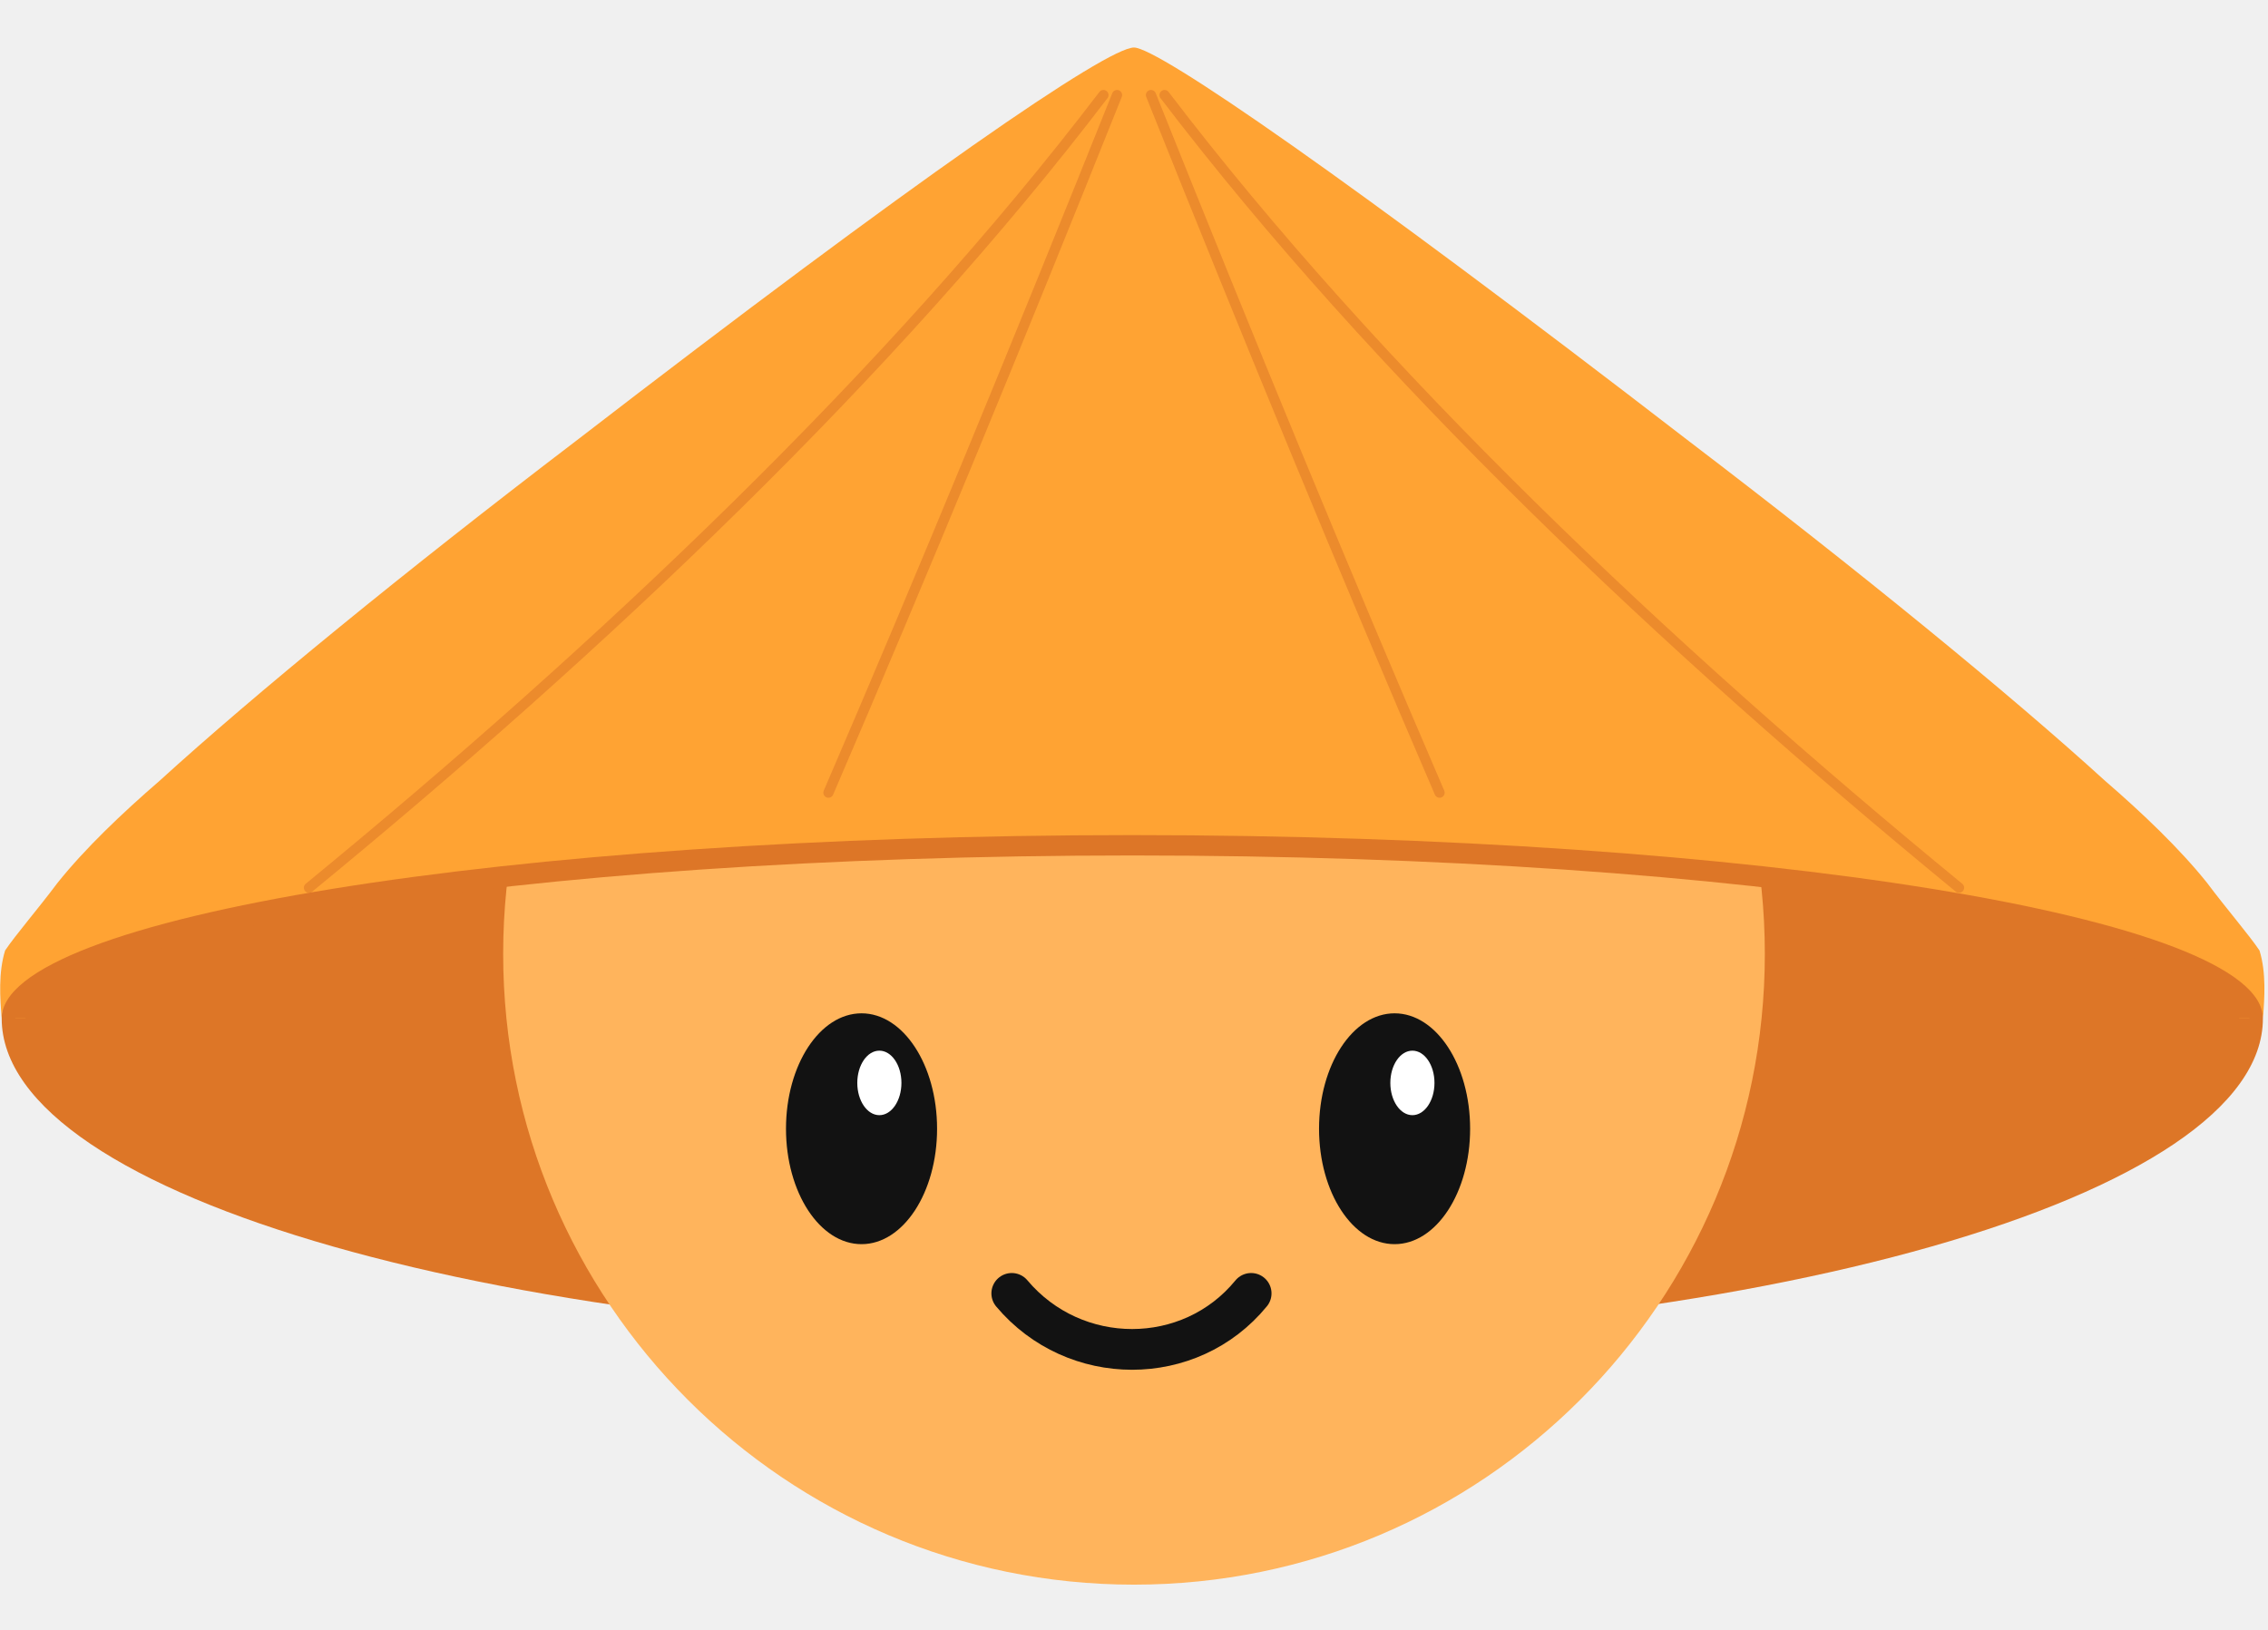
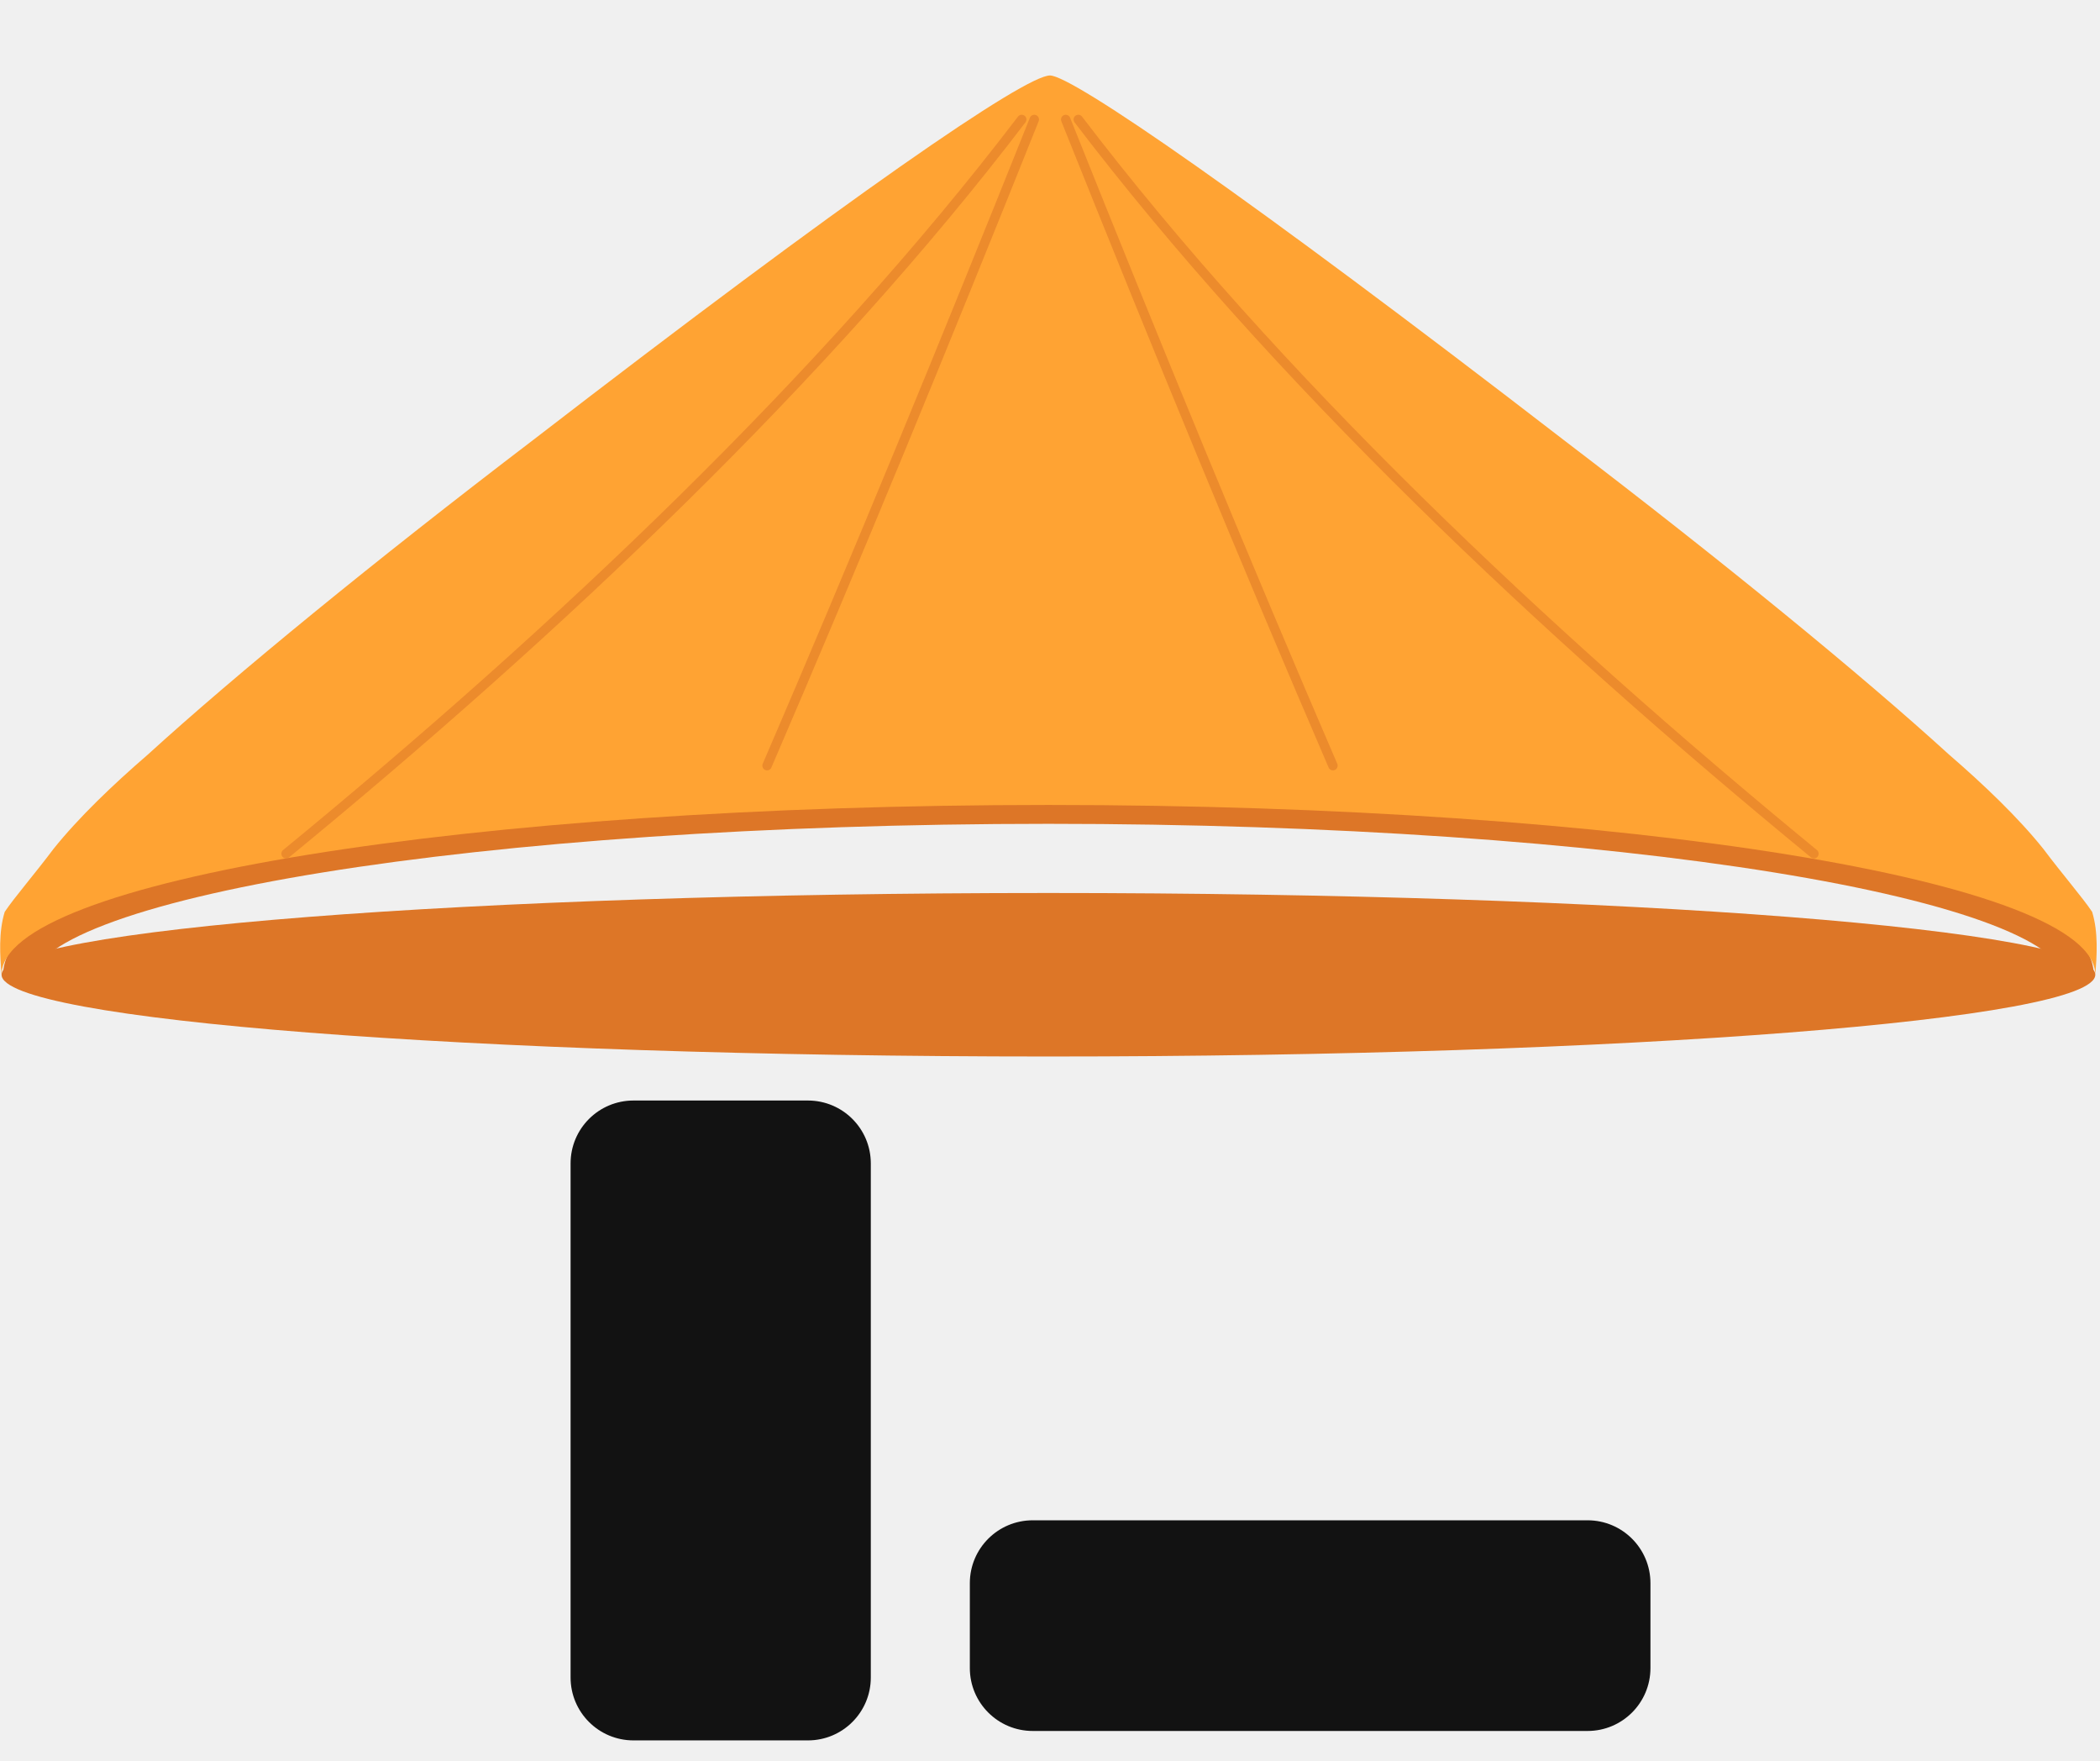
- <svg xmlns="http://www.w3.org/2000/svg" viewBox="100 40 1336 960">
-   <ellipse fill="#dd7627" cx="767" cy="640" rx="666" ry="190" />
-   <circle fill="#ffb45c" cx="768" cy="602" r="371.6" />
-   <path fill="none" stroke="#ffa333" stroke-width="6" d="M112 640 A655 108 0 0 1 1422 640" />
+ <svg xmlns="http://www.w3.org/2000/svg" viewBox="100 20 1336 1120">
+   <ellipse fill="#dd7627" cx="767" cy="640" rx="666" ry="52" />
  <path fill="none" stroke="#dd7627" stroke-width="20" d="M112 640 A655 106 0 0 1 1422 640" />
  <path fill="#ffa333" d="M768 68 C752 68 640 145 439 300 C338 377 250 449 194 500 C172 519 150 540 134 560 C122 576 109 591 103 600 C99 613 100 628 101 640 A666 108 0 0 1 1433 640 C1434 628 1435 613 1431 600 C1425 591 1412 576 1400 560 C1384 540 1362 519 1340 500 C1284 449 1196 377 1095 300 C894 145 782 68 768 68Z" />
  <g fill="none" stroke="#dd7627" stroke-width="6" stroke-linecap="round" opacity=".55">
    <path d="M750 96 C625 260 455 421 282 563" />
    <path d="M758 96 C700 241 644 377 588 507" />
    <path d="M778 96 C836 241 892 377 948 507" />
    <path d="M786 96 C911 260 1081 421 1254 563" />
  </g>
-   <ellipse fill="#121212" cx="607.5" cy="705" rx="44.5" ry="68" />
-   <ellipse fill="#121212" cx="921.5" cy="705" rx="44.5" ry="68" />
-   <ellipse fill="#ffffff" cx="618" cy="678" rx="13" ry="19" />
-   <ellipse fill="#ffffff" cx="932" cy="678" rx="13" ry="19" />
-   <path fill="none" stroke="#121212" stroke-width="24" stroke-linecap="round" d="M696 802 C733 846 801 846 837 802" />
+   <rect fill="#121212" x="463" y="720" width="191" height="407" rx="40" />
+   <rect fill="#121212" x="717" y="987" width="433" height="134" rx="40" />
</svg>
